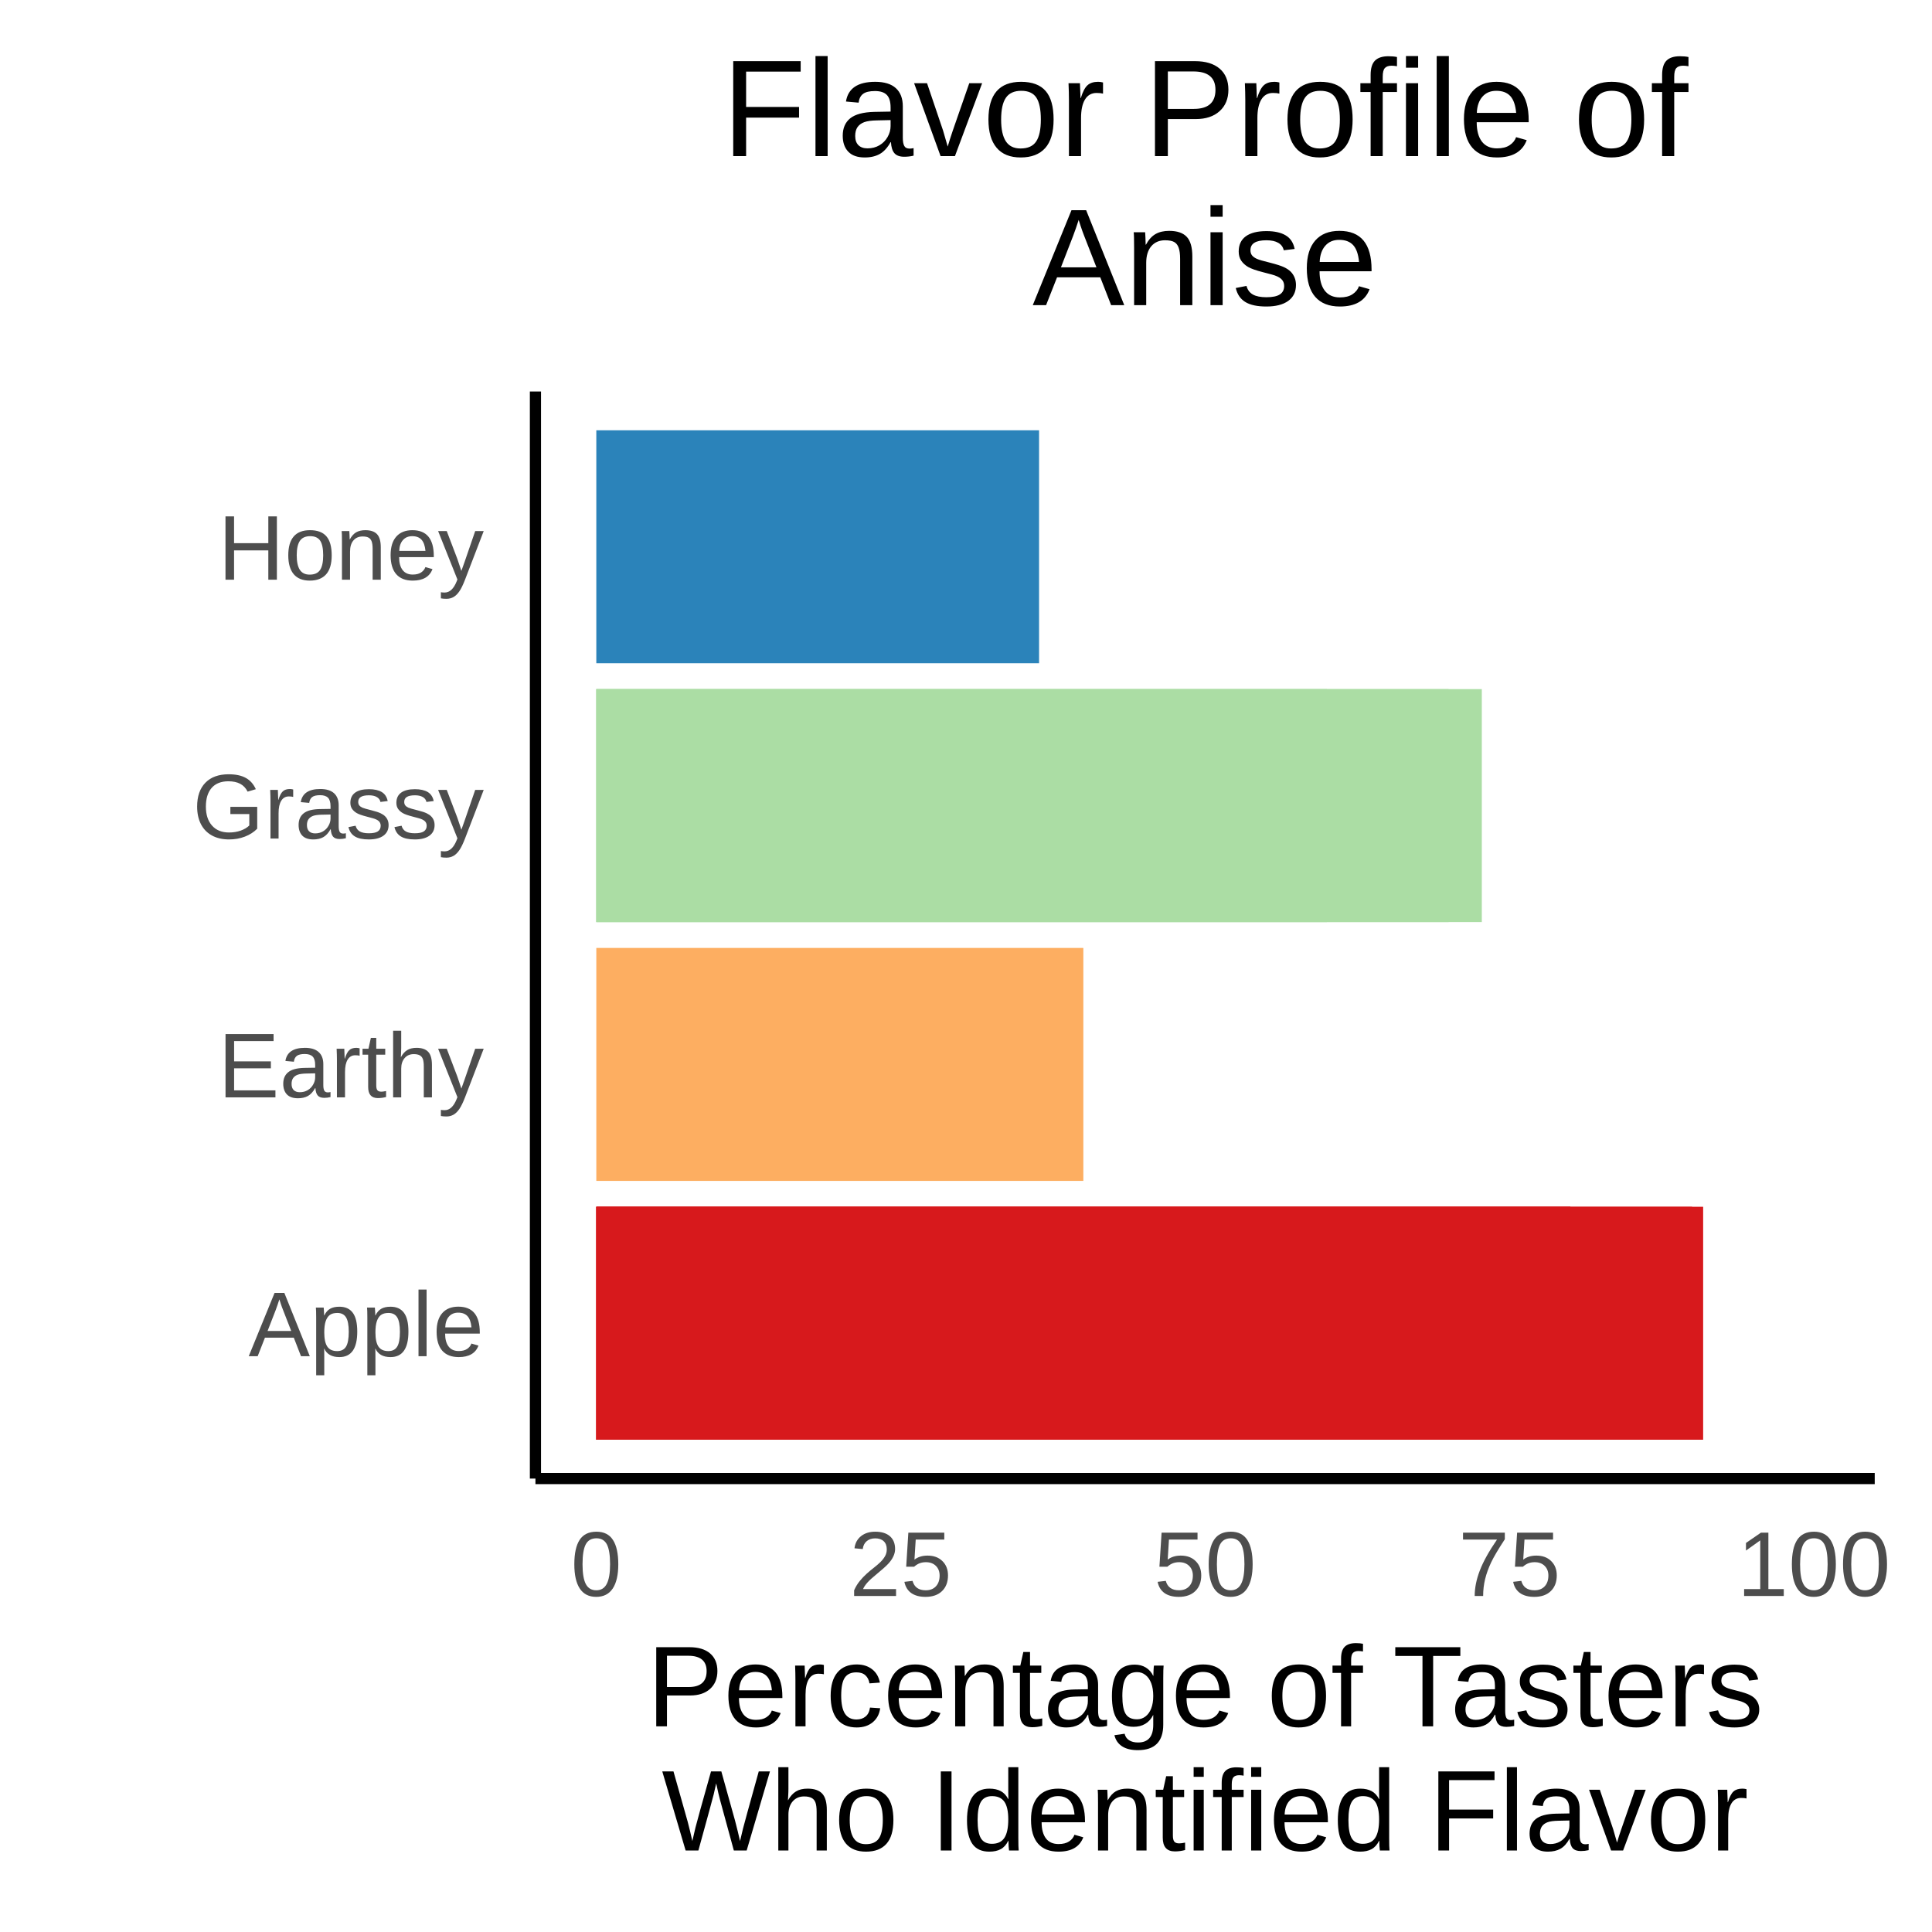
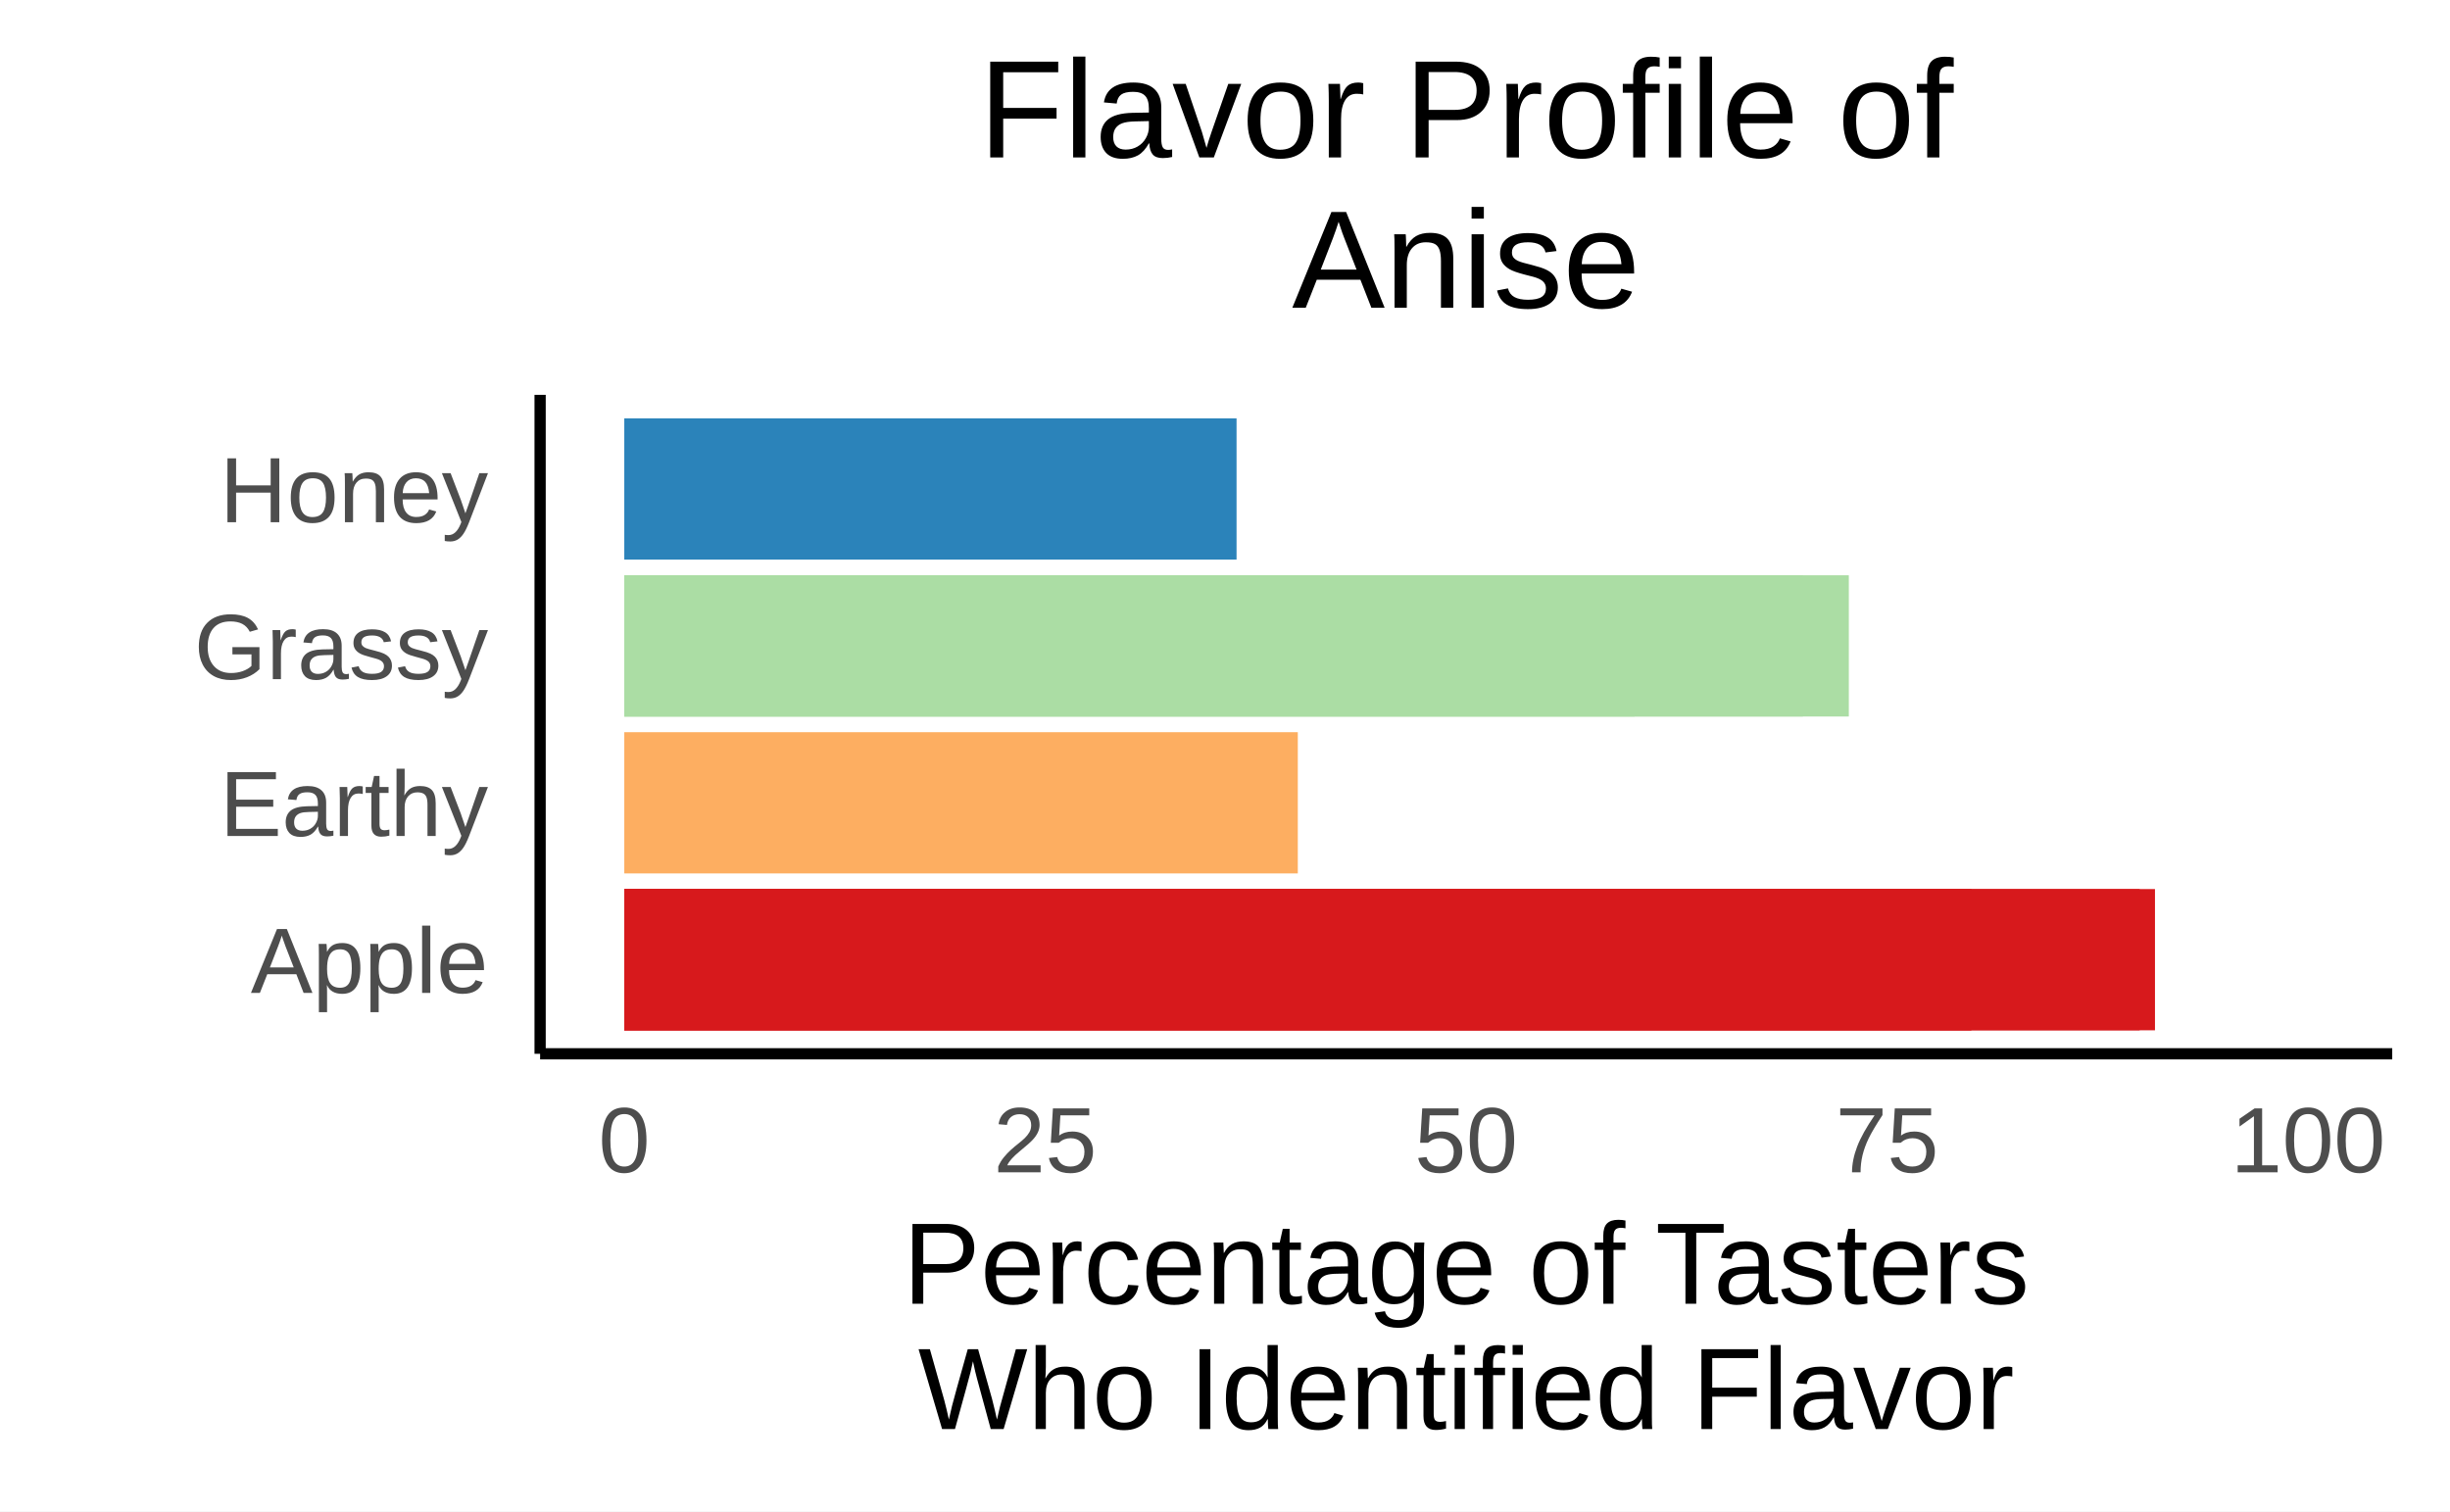
- <svg xmlns="http://www.w3.org/2000/svg" class="svglite" width="504.00pt" height="504.00pt" viewBox="0 0 504.00 504.00">
+ <svg xmlns="http://www.w3.org/2000/svg" class="svglite" width="528.00pt" height="325.71pt" viewBox="0 0 528.00 325.71">
  <defs>
    <style type="text/css">
    .svglite line, .svglite polyline, .svglite polygon, .svglite path, .svglite rect, .svglite circle {
      fill: none;
      stroke: #000000;
      stroke-linecap: round;
      stroke-linejoin: round;
      stroke-miterlimit: 10.00;
    }
    .svglite text {
      white-space: pre;
    }
  </style>
  </defs>
  <rect width="100%" height="100%" style="stroke: none; fill: #FFFFFF;" />
  <defs>
-     <clipPath id="cpMC4wMHw1MDQuMDB8MC4wMHw1MDQuMDA=">
-       <rect x="0.00" y="0.00" width="504.00" height="504.00" />
+     <clipPath id="cpMC4wMHw1MjguMDB8MC4wMHwzMjUuNzE=">
+       <rect x="0.00" y="0.00" width="528.00" height="325.71" />
    </clipPath>
  </defs>
-   <g clip-path="url(#cpMC4wMHw1MDQuMDB8MC4wMHw1MDQuMDA=)">
-     <rect x="0.00" y="0.00" width="504.00" height="504.00" style="stroke-width: 2.91; stroke: #FFFFFF; fill: #FFFFFF;" />
+   <g clip-path="url(#cpMC4wMHw1MjguMDB8MC4wMHwzMjUuNzE=)">
+     <rect x="0.00" y="0.00" width="528.00" height="325.71" style="stroke-width: 2.42; stroke: #FFFFFF; fill: #FFFFFF;" />
  </g>
  <defs>
-     <clipPath id="cpMTM5LjY4fDQ4OS4wNnwxMDIuMTN8Mzg1Ljcx">
-       <rect x="139.68" y="102.13" width="349.38" height="283.58" />
+     <clipPath id="cpMTE2LjQwfDUxNS41NXw4NS4xMHwyMjcuMTM=">
+       <rect x="116.40" y="85.10" width="399.15" height="142.03" />
    </clipPath>
  </defs>
-   <g clip-path="url(#cpMTM5LjY4fDQ4OS4wNnwxMDIuMTN8Mzg1Ljcx)">
-     <rect x="139.68" y="102.13" width="349.38" height="283.58" style="stroke-width: 2.91; stroke: none; fill: #FFFFFF;" />
-     <rect x="155.56" y="314.81" width="288.74" height="60.77" style="stroke-width: 1.07; stroke: none; stroke-linecap: butt; stroke-linejoin: miter; fill: #D7191C;" />
-     <rect x="155.56" y="314.81" width="285.86" height="60.77" style="stroke-width: 1.07; stroke: none; stroke-linecap: butt; stroke-linejoin: miter; fill: #D7191C;" />
-     <rect x="155.56" y="314.81" width="254.10" height="60.77" style="stroke-width: 1.07; stroke: none; stroke-linecap: butt; stroke-linejoin: miter; fill: #D7191C;" />
-     <rect x="155.56" y="314.81" width="254.10" height="60.77" style="stroke-width: 1.07; stroke: none; stroke-linecap: butt; stroke-linejoin: miter; fill: #D7191C;" />
-     <rect x="155.56" y="179.77" width="231.00" height="60.77" style="stroke-width: 1.07; stroke: none; stroke-linecap: butt; stroke-linejoin: miter; fill: #ABDDA4;" />
-     <rect x="155.56" y="179.77" width="222.33" height="60.77" style="stroke-width: 1.07; stroke: none; stroke-linecap: butt; stroke-linejoin: miter; fill: #ABDDA4;" />
-     <rect x="155.56" y="179.77" width="190.57" height="60.77" style="stroke-width: 1.07; stroke: none; stroke-linecap: butt; stroke-linejoin: miter; fill: #ABDDA4;" />
-     <rect x="155.56" y="247.29" width="127.05" height="60.77" style="stroke-width: 1.07; stroke: none; stroke-linecap: butt; stroke-linejoin: miter; fill: #FDAE61;" />
-     <rect x="155.56" y="112.25" width="115.50" height="60.77" style="stroke-width: 1.07; stroke: none; stroke-linecap: butt; stroke-linejoin: miter; fill: #2B83BA;" />
+   <g clip-path="url(#cpMTE2LjQwfDUxNS41NXw4NS4xMHwyMjcuMTM=)">
+     <rect x="116.40" y="85.10" width="399.15" height="142.03" style="stroke-width: 2.42; stroke: none; fill: #FFFFFF;" />
+     <rect x="134.54" y="191.62" width="329.88" height="30.44" style="stroke-width: 1.07; stroke: none; stroke-linecap: butt; stroke-linejoin: miter; fill: #D7191C;" />
+     <rect x="134.54" y="191.62" width="326.58" height="30.44" style="stroke-width: 1.07; stroke: none; stroke-linecap: butt; stroke-linejoin: miter; fill: #D7191C;" />
+     <rect x="134.54" y="191.62" width="290.29" height="30.44" style="stroke-width: 1.07; stroke: none; stroke-linecap: butt; stroke-linejoin: miter; fill: #D7191C;" />
+     <rect x="134.54" y="191.62" width="290.29" height="30.44" style="stroke-width: 1.07; stroke: none; stroke-linecap: butt; stroke-linejoin: miter; fill: #D7191C;" />
+     <rect x="134.54" y="123.99" width="263.90" height="30.44" style="stroke-width: 1.07; stroke: none; stroke-linecap: butt; stroke-linejoin: miter; fill: #ABDDA4;" />
+     <rect x="134.54" y="123.99" width="254.01" height="30.44" style="stroke-width: 1.07; stroke: none; stroke-linecap: butt; stroke-linejoin: miter; fill: #ABDDA4;" />
+     <rect x="134.54" y="123.99" width="217.72" height="30.44" style="stroke-width: 1.07; stroke: none; stroke-linecap: butt; stroke-linejoin: miter; fill: #ABDDA4;" />
+     <rect x="134.54" y="157.81" width="145.15" height="30.44" style="stroke-width: 1.07; stroke: none; stroke-linecap: butt; stroke-linejoin: miter; fill: #FDAE61;" />
+     <rect x="134.54" y="90.17" width="131.95" height="30.44" style="stroke-width: 1.07; stroke: none; stroke-linecap: butt; stroke-linejoin: miter; fill: #2B83BA;" />
  </g>
-   <g clip-path="url(#cpMC4wMHw1MDQuMDB8MC4wMHw1MDQuMDA=)">
-     <polyline points="139.68,385.71 139.68,102.13 " style="stroke-width: 2.91; stroke-linecap: butt;" />
-     <text x="126.23" y="353.79" text-anchor="end" style="font-size: 24.00px;fill: #4D4D4D; font-family: &quot;Arial&quot;;" textLength="61.38px" lengthAdjust="spacingAndGlyphs">Apple</text>
-     <text x="126.23" y="286.27" text-anchor="end" style="font-size: 24.00px;fill: #4D4D4D; font-family: &quot;Arial&quot;;" textLength="69.36px" lengthAdjust="spacingAndGlyphs">Earthy</text>
-     <text x="126.23" y="218.75" text-anchor="end" style="font-size: 24.00px;fill: #4D4D4D; font-family: &quot;Arial&quot;;" textLength="76.02px" lengthAdjust="spacingAndGlyphs">Grassy</text>
-     <text x="126.23" y="151.23" text-anchor="end" style="font-size: 24.00px;fill: #4D4D4D; font-family: &quot;Arial&quot;;" textLength="69.38px" lengthAdjust="spacingAndGlyphs">Honey</text>
-     <polyline points="139.68,385.71 489.06,385.71 " style="stroke-width: 2.91; stroke-linecap: butt;" />
-     <text x="155.56" y="416.34" text-anchor="middle" style="font-size: 24.00px;fill: #4D4D4D; font-family: &quot;Arial&quot;;" textLength="13.35px" lengthAdjust="spacingAndGlyphs">0</text>
-     <text x="234.96" y="416.34" text-anchor="middle" style="font-size: 24.00px;fill: #4D4D4D; font-family: &quot;Arial&quot;;" textLength="26.70px" lengthAdjust="spacingAndGlyphs">25</text>
-     <text x="314.37" y="416.34" text-anchor="middle" style="font-size: 24.00px;fill: #4D4D4D; font-family: &quot;Arial&quot;;" textLength="26.70px" lengthAdjust="spacingAndGlyphs">50</text>
-     <text x="393.77" y="416.34" text-anchor="middle" style="font-size: 24.00px;fill: #4D4D4D; font-family: &quot;Arial&quot;;" textLength="26.70px" lengthAdjust="spacingAndGlyphs">75</text>
-     <text x="473.18" y="416.34" text-anchor="middle" style="font-size: 24.00px;fill: #4D4D4D; font-family: &quot;Arial&quot;;" textLength="40.05px" lengthAdjust="spacingAndGlyphs">100</text>
-     <text x="314.37" y="450.34" text-anchor="middle" style="font-size: 30.00px; font-family: &quot;Arial&quot;;" textLength="291.30px" lengthAdjust="spacingAndGlyphs">Percentage of Tasters</text>
-     <text x="314.37" y="482.74" text-anchor="middle" style="font-size: 30.00px; font-family: &quot;Arial&quot;;" textLength="283.47px" lengthAdjust="spacingAndGlyphs">Who Identified Flavor</text>
-     <text x="314.37" y="40.72" text-anchor="middle" style="font-size: 36.00px; font-family: &quot;Arial&quot;;" textLength="252.09px" lengthAdjust="spacingAndGlyphs">Flavor Profile of</text>
-     <text x="314.37" y="79.60" text-anchor="middle" style="font-size: 36.00px; font-family: &quot;Arial&quot;;" textLength="90.06px" lengthAdjust="spacingAndGlyphs">Anise</text>
+   <g clip-path="url(#cpMC4wMHw1MjguMDB8MC4wMHwzMjUuNzE=)">
+     <polyline points="116.40,227.13 116.40,85.10 " style="stroke-width: 2.42; stroke-linecap: butt;" />
+     <text x="105.19" y="214.00" text-anchor="end" style="font-size: 20.00px;fill: #4D4D4D; font-family: &quot;Arial&quot;;" textLength="51.16px" lengthAdjust="spacingAndGlyphs">Apple</text>
+     <text x="105.19" y="180.18" text-anchor="end" style="font-size: 20.00px;fill: #4D4D4D; font-family: &quot;Arial&quot;;" textLength="57.81px" lengthAdjust="spacingAndGlyphs">Earthy</text>
+     <text x="105.19" y="146.37" text-anchor="end" style="font-size: 20.00px;fill: #4D4D4D; font-family: &quot;Arial&quot;;" textLength="63.35px" lengthAdjust="spacingAndGlyphs">Grassy</text>
+     <text x="105.19" y="112.55" text-anchor="end" style="font-size: 20.00px;fill: #4D4D4D; font-family: &quot;Arial&quot;;" textLength="57.82px" lengthAdjust="spacingAndGlyphs">Honey</text>
+     <polyline points="116.40,227.13 515.55,227.13 " style="stroke-width: 2.42; stroke-linecap: butt;" />
+     <text x="134.54" y="252.66" text-anchor="middle" style="font-size: 20.00px;fill: #4D4D4D; font-family: &quot;Arial&quot;;" textLength="11.12px" lengthAdjust="spacingAndGlyphs">0</text>
+     <text x="225.26" y="252.66" text-anchor="middle" style="font-size: 20.00px;fill: #4D4D4D; font-family: &quot;Arial&quot;;" textLength="22.25px" lengthAdjust="spacingAndGlyphs">25</text>
+     <text x="315.97" y="252.66" text-anchor="middle" style="font-size: 20.00px;fill: #4D4D4D; font-family: &quot;Arial&quot;;" textLength="22.25px" lengthAdjust="spacingAndGlyphs">50</text>
+     <text x="406.69" y="252.66" text-anchor="middle" style="font-size: 20.00px;fill: #4D4D4D; font-family: &quot;Arial&quot;;" textLength="22.25px" lengthAdjust="spacingAndGlyphs">75</text>
+     <text x="497.40" y="252.66" text-anchor="middle" style="font-size: 20.00px;fill: #4D4D4D; font-family: &quot;Arial&quot;;" textLength="33.37px" lengthAdjust="spacingAndGlyphs">100</text>
+     <text x="315.97" y="281.00" text-anchor="middle" style="font-size: 25.00px; font-family: &quot;Arial&quot;;" textLength="242.73px" lengthAdjust="spacingAndGlyphs">Percentage of Tasters</text>
+     <text x="315.97" y="308.00" text-anchor="middle" style="font-size: 25.00px; font-family: &quot;Arial&quot;;" textLength="236.21px" lengthAdjust="spacingAndGlyphs">Who Identified Flavor</text>
+     <text x="315.97" y="33.93" text-anchor="middle" style="font-size: 30.00px; font-family: &quot;Arial&quot;;" textLength="210.09px" lengthAdjust="spacingAndGlyphs">Flavor Profile of</text>
+     <text x="315.97" y="66.33" text-anchor="middle" style="font-size: 30.00px; font-family: &quot;Arial&quot;;" textLength="75.05px" lengthAdjust="spacingAndGlyphs">Anise</text>
  </g>
</svg>
